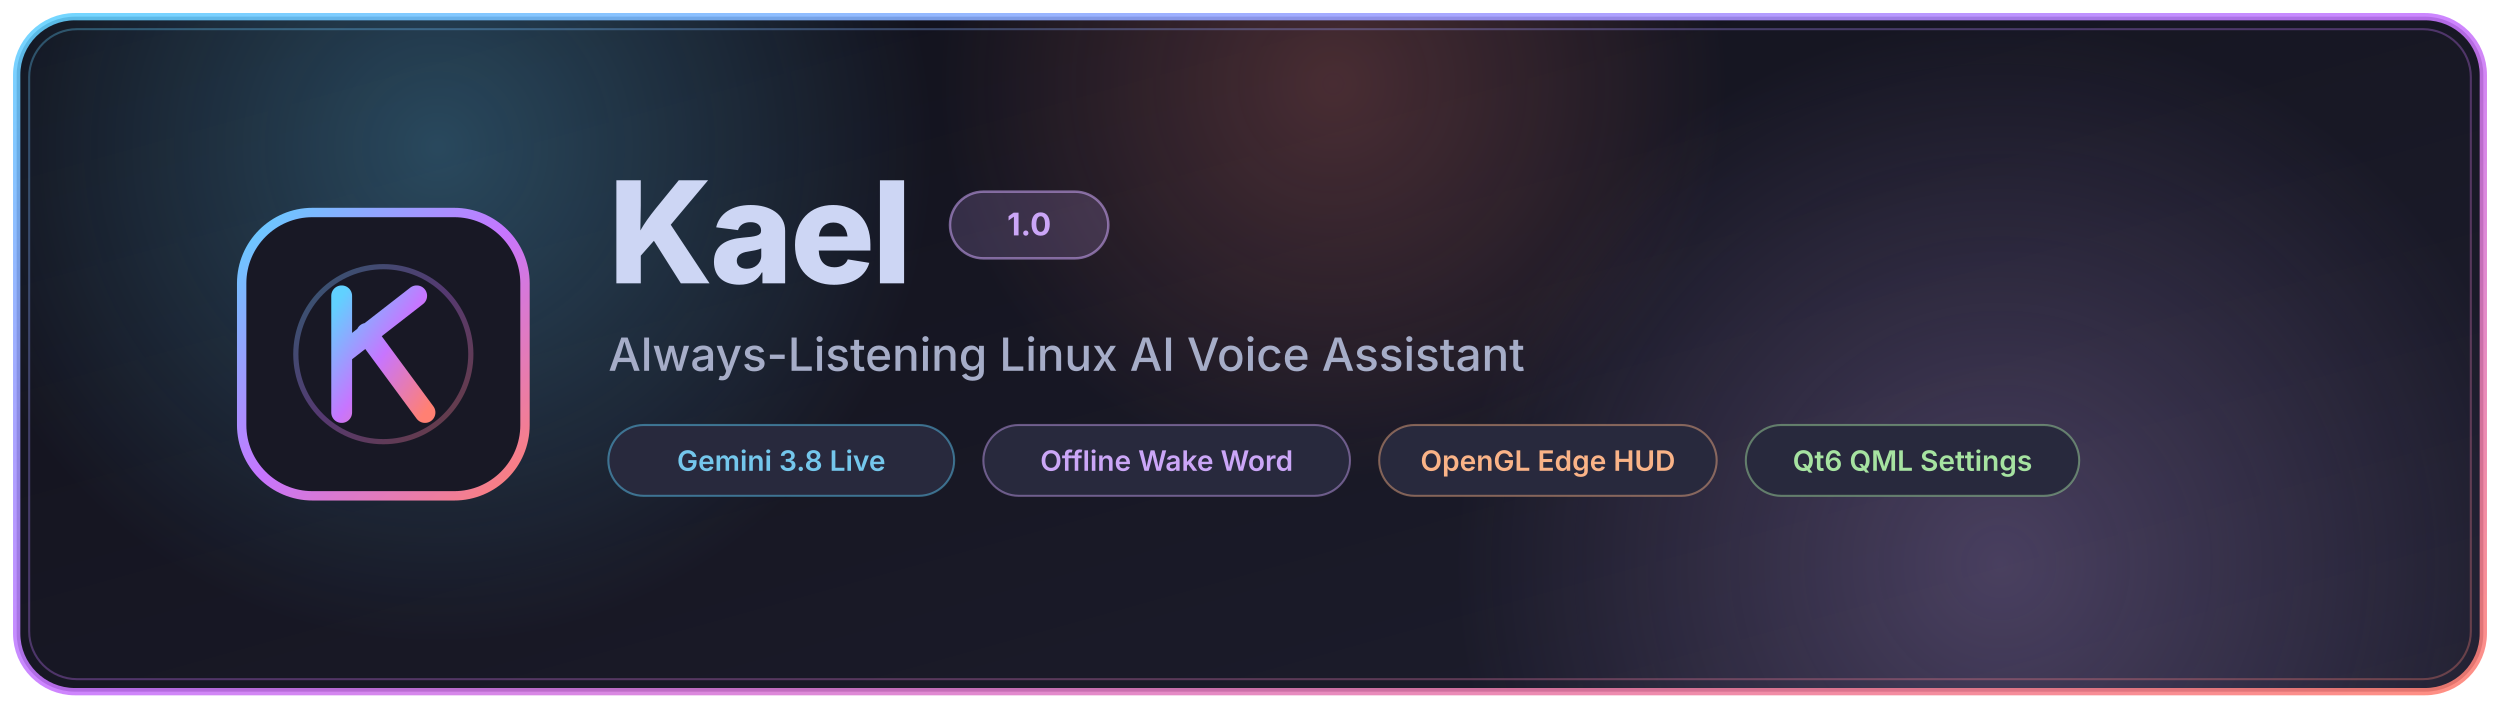
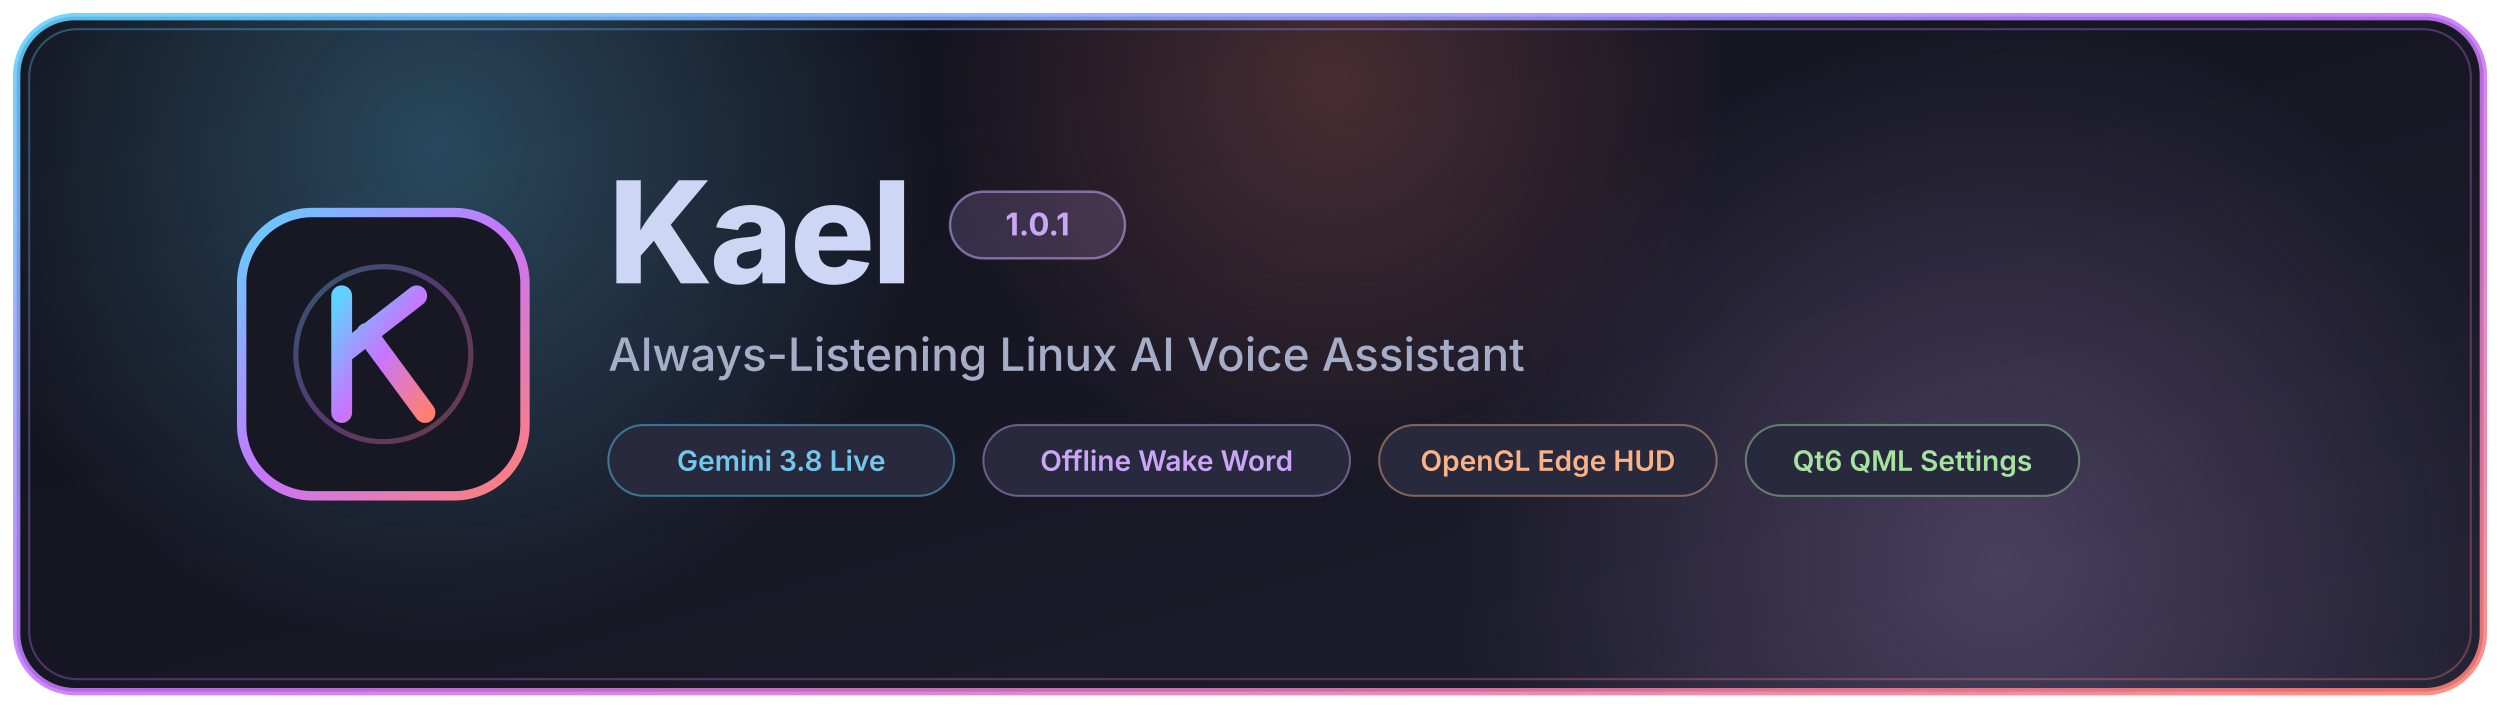
<svg xmlns="http://www.w3.org/2000/svg" viewBox="0 0 1200 340" width="1200" height="340">
  <defs>
    <linearGradient id="bg" x1="0%" y1="0%" x2="100%" y2="100%">
      <stop offset="0%" stop-color="#11111B" />
      <stop offset="55%" stop-color="#181825" />
      <stop offset="100%" stop-color="#1E1E2E" />
    </linearGradient>
    <linearGradient id="prism" x1="0%" y1="0%" x2="100%" y2="0%">
      <stop offset="0%" stop-color="#61D1FF" />
      <stop offset="48%" stop-color="#CBA6F7" />
      <stop offset="100%" stop-color="#FF8073" />
    </linearGradient>
    <linearGradient id="prismDiag" x1="0%" y1="0%" x2="100%" y2="100%">
      <stop offset="0%" stop-color="#61D1FF" />
      <stop offset="50%" stop-color="#C775FF" />
      <stop offset="100%" stop-color="#FF8073" />
    </linearGradient>
    <radialGradient id="orb1" cx="50%" cy="50%" r="50%">
      <stop offset="0%" stop-color="#61D1FF" stop-opacity="0.28" />
      <stop offset="100%" stop-color="#61D1FF" stop-opacity="0" />
    </radialGradient>
    <radialGradient id="orb2" cx="50%" cy="50%" r="50%">
      <stop offset="0%" stop-color="#CBA6F7" stop-opacity="0.26" />
      <stop offset="100%" stop-color="#CBA6F7" stop-opacity="0" />
    </radialGradient>
    <radialGradient id="orb3" cx="50%" cy="50%" r="50%">
      <stop offset="0%" stop-color="#FF8073" stop-opacity="0.22" />
      <stop offset="100%" stop-color="#FF8073" stop-opacity="0" />
    </radialGradient>
    <clipPath id="cardClip">
      <rect x="8" y="8" width="1184" height="324" rx="28" />
    </clipPath>
  </defs>
  <rect x="8" y="8" width="1184" height="324" rx="28" fill="url(#bg)" />
  <g clip-path="url(#cardClip)">
    <circle cx="210" cy="70" r="240" fill="url(#orb1)" />
    <circle cx="960" cy="270" r="260" fill="url(#orb2)" />
    <circle cx="640" cy="40" r="190" fill="url(#orb3)" />
  </g>
  <rect x="8" y="8" width="1184" height="324" rx="28" fill="none" stroke="url(#prismDiag)" stroke-width="3.5" opacity="0.88" />
  <rect x="14" y="14" width="1172" height="312" rx="23" fill="none" stroke="url(#prismDiag)" stroke-width="1" opacity="0.32" />
  <g transform="translate(116, 102)">
    <rect x="0" y="0" width="136" height="136" rx="34" fill="#181825" stroke="url(#prismDiag)" stroke-width="4.5" />
    <circle cx="68" cy="68" r="42" fill="none" stroke="url(#prismDiag)" stroke-width="2.5" opacity="0.35" />
    <path d="M48 40 V96 M48 68 L84 40 M60 58 L88 96" fill="none" stroke="url(#prismDiag)" stroke-width="10" stroke-linecap="round" stroke-linejoin="round" />
  </g>
  <g transform="translate(292, 136)">
    <text x="0" y="0" font-family="Inter, system-ui, -apple-system, Segoe UI, Roboto, sans-serif" font-size="68" font-weight="800" fill="#CDD6F4" letter-spacing="-1.5">Kael</text>
-     <rect x="164" y="-44" width="76" height="32" rx="16" fill="#CBA6F7" fill-opacity="0.18" stroke="#CBA6F7" stroke-opacity="0.55" stroke-width="1.2" />
-     <text x="202" y="-23" text-anchor="middle" font-family="Inter, system-ui, sans-serif" font-size="15" font-weight="700" fill="#CBA6F7">1.0</text>
+     <rect x="164" y="-44" width="84" height="32" rx="16" fill="#CBA6F7" fill-opacity="0.18" stroke="#CBA6F7" stroke-opacity="0.55" stroke-width="1.2" />
+     <text x="206" y="-23" text-anchor="middle" font-family="Inter, system-ui, sans-serif" font-size="15" font-weight="700" fill="#CBA6F7">1.0.1</text>
    <text x="0" y="42" font-family="Inter, system-ui, -apple-system, Segoe UI, Roboto, sans-serif" font-size="22" font-weight="500" fill="#A6ADC8">
      Always-Listening Linux AI Voice Assistant
    </text>
    <g transform="translate(0, 68)">
      <rect x="0" y="0" width="166" height="34" rx="17" fill="#28293D" stroke="#61D1FF" stroke-opacity="0.45" />
      <text x="83" y="22" text-anchor="middle" font-family="Inter, system-ui, sans-serif" font-size="13.5" font-weight="600" fill="#74C7EC">Gemini 3.8 Live</text>
      <rect x="180" y="0" width="176" height="34" rx="17" fill="#28293D" stroke="#CBA6F7" stroke-opacity="0.45" />
      <text x="268" y="22" text-anchor="middle" font-family="Inter, system-ui, sans-serif" font-size="13.5" font-weight="600" fill="#CBA6F7">Offline Wake Word</text>
      <rect x="370" y="0" width="162" height="34" rx="17" fill="#28293D" stroke="#FAB387" stroke-opacity="0.45" />
      <text x="451" y="22" text-anchor="middle" font-family="Inter, system-ui, sans-serif" font-size="13.5" font-weight="600" fill="#FAB387">OpenGL Edge HUD</text>
      <rect x="546" y="0" width="160" height="34" rx="17" fill="#28293D" stroke="#A6E3A1" stroke-opacity="0.45" />
      <text x="626" y="22" text-anchor="middle" font-family="Inter, system-ui, sans-serif" font-size="13.5" font-weight="600" fill="#A6E3A1">Qt6 QML Settings</text>
    </g>
  </g>
</svg>
